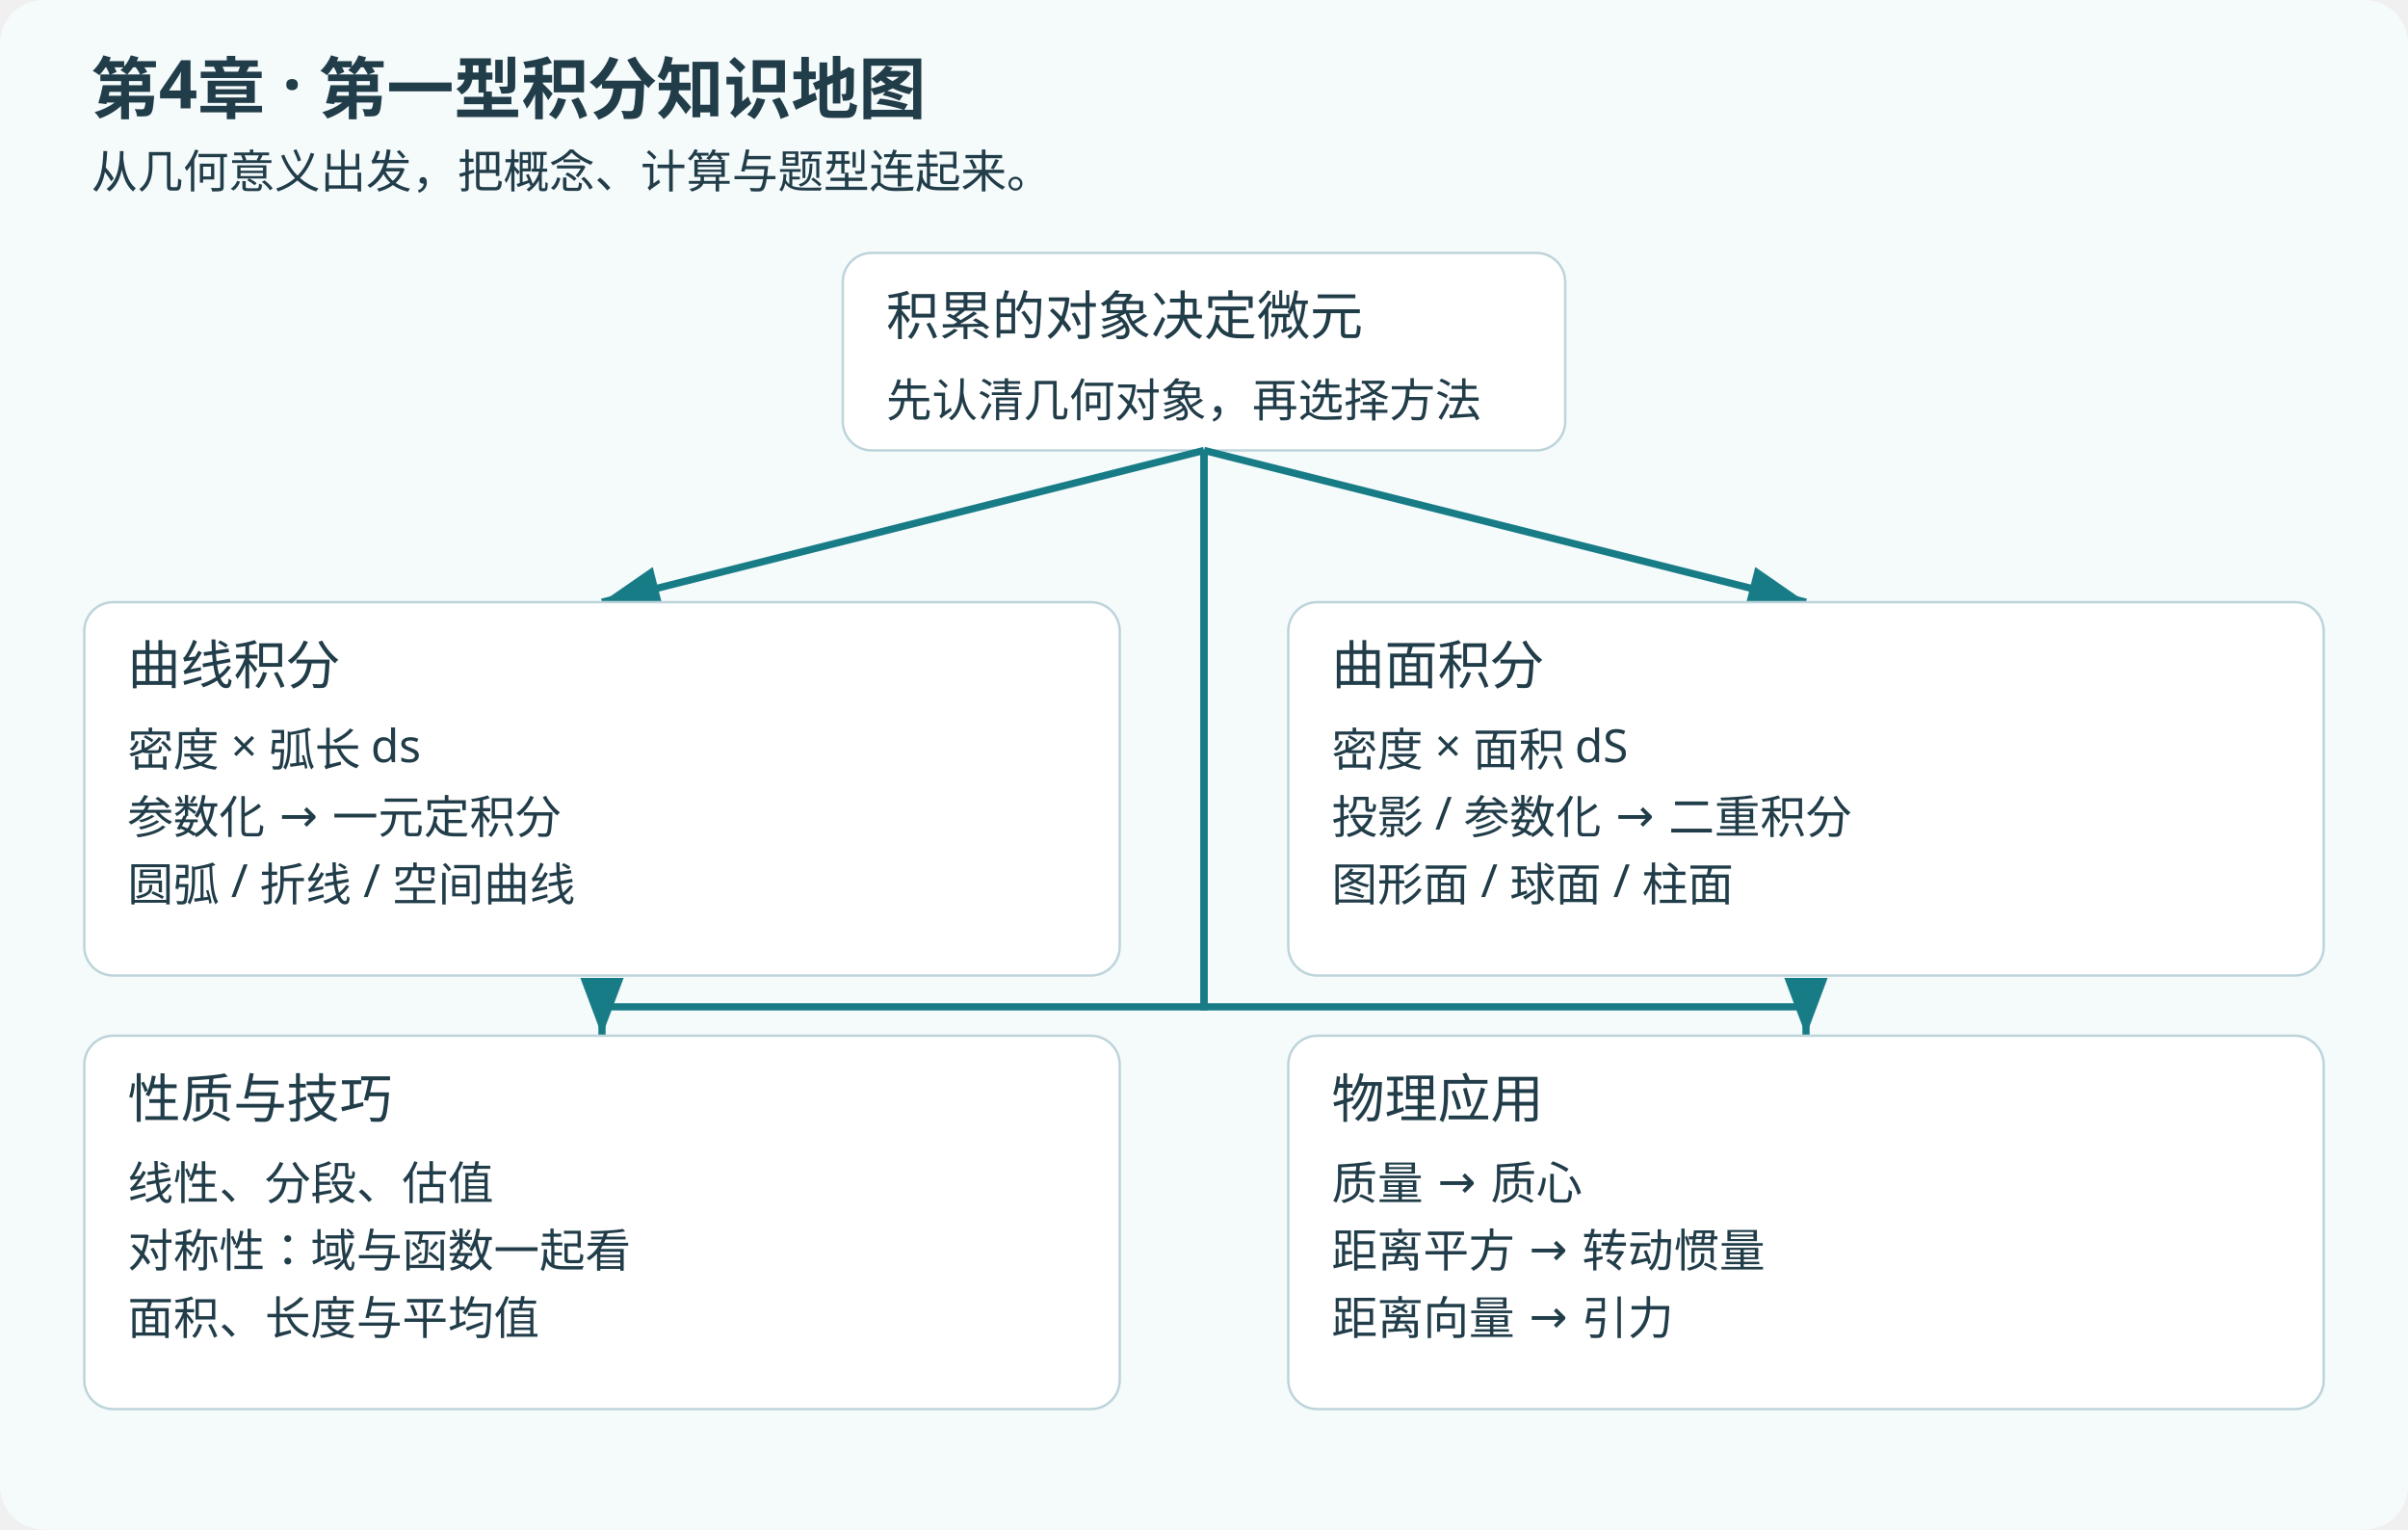
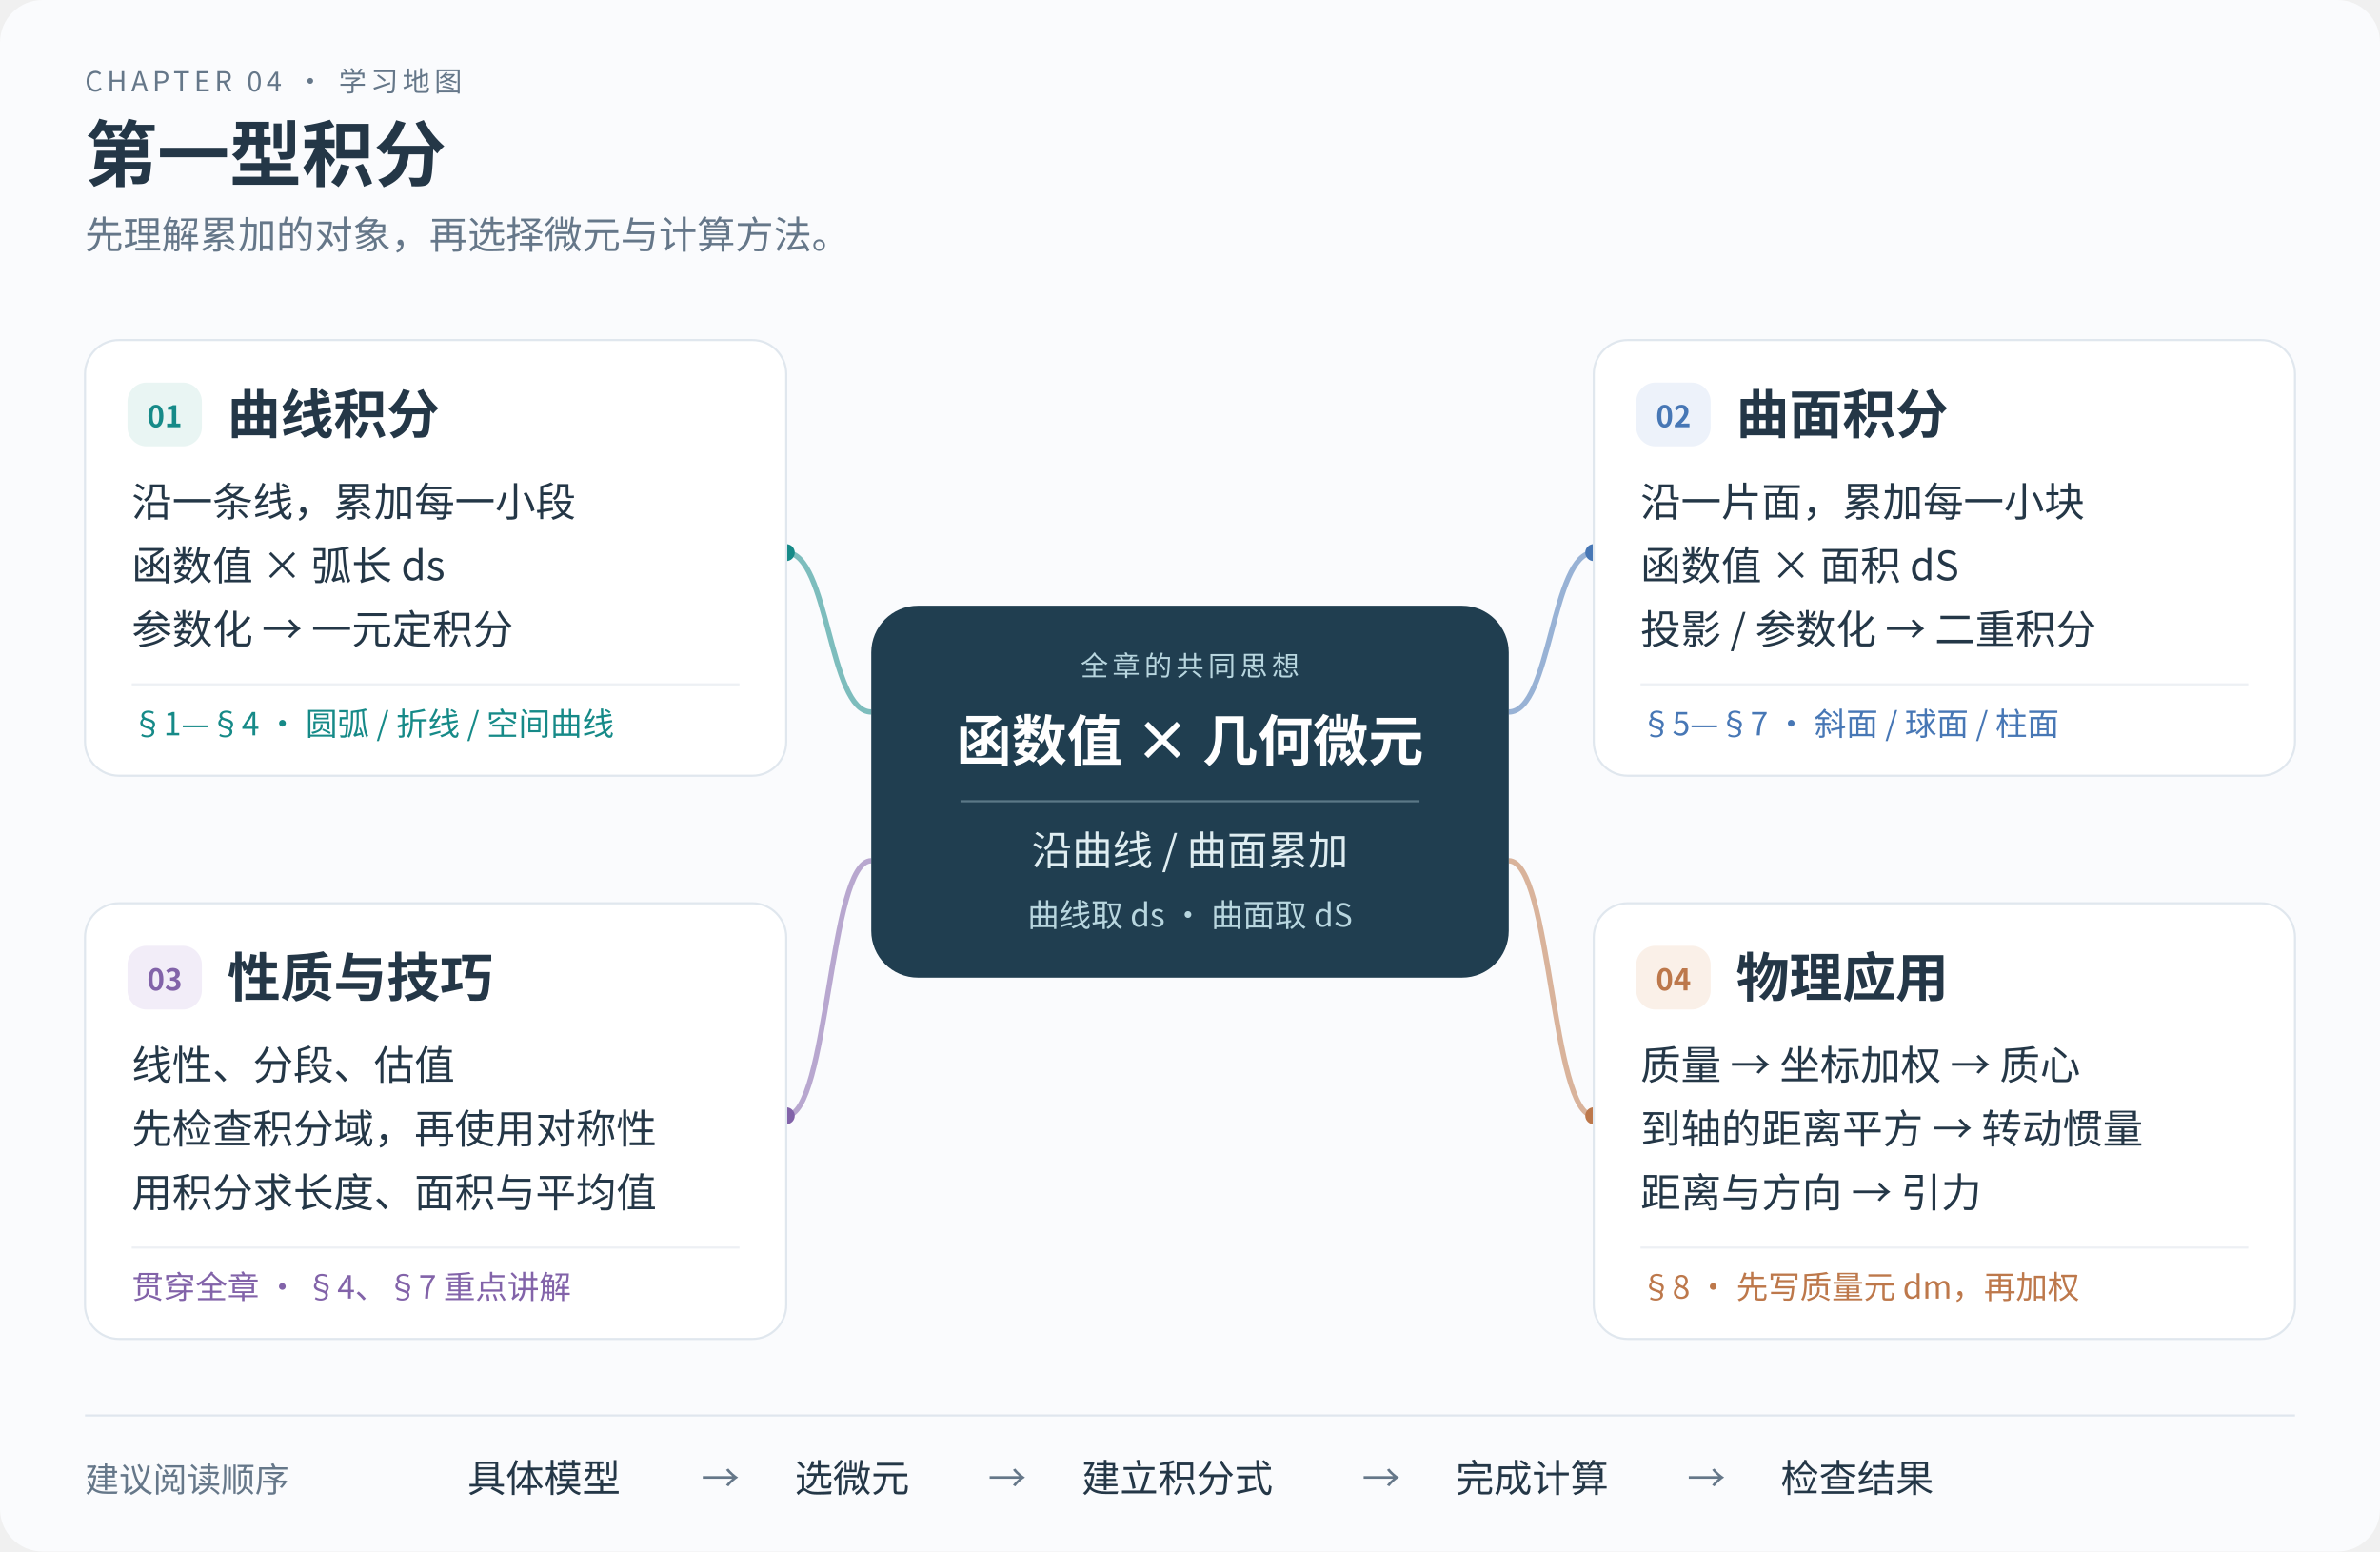
- <svg xmlns="http://www.w3.org/2000/svg" width="1000" height="635" viewBox="0 0 1000 635" role="img">
-   <defs>
-     <marker id="a" markerWidth="10" markerHeight="10" refX="8" refY="3" orient="auto">
-       <path d="M0,0 L8,3 L0,6" fill="#187c87" />
-     </marker>
-   </defs>
-   <rect width="1000" height="635" rx="18" fill="#f5fafb" />
-   <style>text{font-family:"PingFang SC","Microsoft YaHei",sans-serif;fill:#213d49}.line{fill:none;stroke:#187c87;stroke-width:3}.small{font-size:19px}.label{font-size:22px}</style>
-   <text x="38" y="47" font-size="28" font-weight="bold">第4章 · 第一型积分知识地图</text>
-   <text x="38" y="78" class="small">从几何意义出发，把概念、计算与题型连起来。</text>
-   <rect x="350" y="105" width="300" height="82" rx="12" fill="white" stroke="#bcd4da" />
-   <text x="368" y="139" class="label">积累的对象决定微元</text>
-   <text x="368" y="173" class="small">先认清几何对象，再选择方法</text>
-   <path d="M500,187 L250,250" class="line" marker-end="url(#a)" />
-   <path d="M500,187 L750,250" class="line" marker-end="url(#a)" />
-   <path d="M500,187 L500,418 L250,418 L250,430" class="line" marker-end="url(#a)" />
-   <path d="M500,187 L500,418 L750,418 L750,430" class="line" marker-end="url(#a)" />
-   <rect x="35" y="250" width="430" height="155" rx="12" fill="white" stroke="#bcd4da" />
-   <text x="53" y="284" class="label">曲线积分</text>
-   <text x="53" y="318" class="small">密度 × 弧长 ds</text>
-   <text x="53" y="346" class="small">参数化 → 一元定积分</text>
-   <text x="53" y="374" class="small">圆弧 / 折线 / 空间曲线</text>
-   <rect x="535" y="250" width="430" height="155" rx="12" fill="white" stroke="#bcd4da" />
-   <text x="553" y="284" class="label">曲面积分</text>
-   <text x="553" y="318" class="small">密度 × 面积 dS</text>
-   <text x="553" y="346" class="small">投影 / 参数化 → 二重积分</text>
-   <text x="553" y="374" class="small">图形面 / 球面 / 柱面</text>
-   <rect x="35" y="430" width="430" height="155" rx="12" fill="white" stroke="#bcd4da" />
-   <text x="53" y="464" class="label">性质与技巧</text>
-   <text x="53" y="498" class="small">线性、分段、估值</text>
-   <text x="53" y="526" class="small">对称性：域与函数一起看</text>
-   <text x="53" y="554" class="small">面积、长度与平均值</text>
-   <rect x="535" y="430" width="430" height="155" rx="12" fill="white" stroke="#bcd4da" />
-   <text x="553" y="464" class="label">物理应用</text>
-   <text x="553" y="498" class="small">质量 → 质心</text>
-   <text x="553" y="526" class="small">距离平方 → 转动惯量</text>
-   <text x="553" y="554" class="small">距离向量 → 引力</text>
+ <svg xmlns="http://www.w3.org/2000/svg" width="1120" height="730" viewBox="0 0 1120 730" role="img" aria-labelledby="map-title map-desc">
+   <style>text{font-family:"PingFang SC","Microsoft YaHei","Noto Sans CJK SC",sans-serif;fill:#243747}.muted{fill:#657789}.heading{font-size:25px;font-weight:600}.body{font-size:19px}.section{font-size:15px}</style>
+   <rect width="1120" height="730" rx="20" fill="#FAFBFD" />
+   <text x="40" y="43" font-size="13" letter-spacing="2" class="muted">CHAPTER 04 · 学习地图</text>
+   <text x="40" y="85" font-size="34" font-weight="600">第一型积分</text>
+   <text x="40" y="117" font-size="18" class="muted">先理解累加的对象，再选择微元与计算方法。</text>
+   <path d="M410 335 C390.0 335 390.0 260 370 260" fill="none" stroke="#168A88" stroke-opacity=".55" stroke-width="2.5" />
+   <circle cx="370" cy="260" r="4" fill="#168A88" />
+   <path d="M710 335 C730.0 335 730.0 260 750 260" fill="none" stroke="#4777B5" stroke-opacity=".55" stroke-width="2.5" />
+   <circle cx="750" cy="260" r="4" fill="#4777B5" />
+   <path d="M410 405 C390.0 405 390.0 525 370 525" fill="none" stroke="#8263A9" stroke-opacity=".55" stroke-width="2.5" />
+   <circle cx="370" cy="525" r="4" fill="#8263A9" />
+   <path d="M710 405 C730.0 405 730.0 525 750 525" fill="none" stroke="#BD784B" stroke-opacity=".55" stroke-width="2.5" />
+   <circle cx="750" cy="525" r="4" fill="#BD784B" />
+   <rect x="410" y="285" width="300" height="175" rx="22" fill="#203E50" />
+   <text x="560" y="318" text-anchor="middle" font-size="13" letter-spacing="2" style="fill:#B8D6DF">全章的共同思想</text>
+   <text x="560" y="358" text-anchor="middle" font-size="26" font-weight="600" style="fill:#FFFFFF">函数值 × 几何微元</text>
+   <path d="M452 377 H668" stroke="#5B7887" stroke-width="1" />
+   <text x="560" y="407" text-anchor="middle" font-size="19" style="fill:#DFEDF1">沿曲线 / 曲面累加</text>
+   <text x="560" y="436" text-anchor="middle" font-size="15" style="fill:#B8D6DF">曲线取 ds · 曲面取 dS</text>
+   <rect x="40" y="160" width="330" height="205" rx="16" fill="white" stroke="#E0E7EE" />
+   <rect x="60" y="180" width="35" height="30" rx="9" fill="#E9F5F3" />
+   <text x="77.5" y="201" text-anchor="middle" font-size="14" font-weight="600" style="fill:#168A88">01</text>
+   <text x="107" y="204" class="heading">曲线积分</text>
+   <text x="62" y="243" class="body">沿一条线，累加每一小段</text>
+   <text x="62" y="273" class="body">函数值 × 弧长 ds</text>
+   <text x="62" y="303" class="body">参数化 → 一元定积分</text>
+   <path d="M62 322 H348" stroke="#EDF0F4" />
+   <text x="62" y="346" class="section" style="fill:#168A88">§1—§4 · 圆弧 / 折线 / 空间曲线</text>
+   <rect x="750" y="160" width="330" height="205" rx="16" fill="white" stroke="#E0E7EE" />
+   <rect x="770" y="180" width="35" height="30" rx="9" fill="#EDF2FA" />
+   <text x="787.5" y="201" text-anchor="middle" font-size="14" font-weight="600" style="fill:#4777B5">02</text>
+   <text x="817" y="204" class="heading">曲面积分</text>
+   <text x="772" y="243" class="body">沿一片面，累加每一小块</text>
+   <text x="772" y="273" class="body">函数值 × 面积 dS</text>
+   <text x="772" y="303" class="body">投影 / 参数化 → 二重积分</text>
+   <path d="M772 322 H1058" stroke="#EDF0F4" />
+   <text x="772" y="346" class="section" style="fill:#4777B5">§5—§7 · 斜面 / 球面 / 柱面</text>
+   <rect x="40" y="425" width="330" height="205" rx="16" fill="white" stroke="#E0E7EE" />
+   <rect x="60" y="445" width="35" height="30" rx="9" fill="#F2EDF8" />
+   <text x="77.5" y="466" text-anchor="middle" font-size="14" font-weight="600" style="fill:#8263A9">03</text>
+   <text x="107" y="469" class="heading">性质与技巧</text>
+   <text x="62" y="508" class="body">线性、分段、估值</text>
+   <text x="62" y="538" class="body">先检查积分域，再使用对称性</text>
+   <text x="62" y="568" class="body">用积分求长度、面积与平均值</text>
+   <path d="M62 587 H348" stroke="#EDF0F4" />
+   <text x="62" y="611" class="section" style="fill:#8263A9">贯穿全章 · §4、§7 重点讲解</text>
+   <rect x="750" y="425" width="330" height="205" rx="16" fill="white" stroke="#E0E7EE" />
+   <rect x="770" y="445" width="35" height="30" rx="9" fill="#FAF0E8" />
+   <text x="787.5" y="466" text-anchor="middle" font-size="14" font-weight="600" style="fill:#BD784B">04</text>
+   <text x="817" y="469" class="heading">物理应用</text>
+   <text x="772" y="508" class="body">质量 → 坐标加权 → 质心</text>
+   <text x="772" y="538" class="body">到轴的距离平方 → 转动惯量</text>
+   <text x="772" y="568" class="body">距离与方向 → 引力</text>
+   <path d="M772 587 H1058" stroke="#EDF0F4" />
+   <text x="772" y="611" class="section" style="fill:#BD784B">§8 · 先写质量元 dm，再加权</text>
+   <path d="M40 666 H1080" stroke="#DFE6EE" />
+   <text x="40" y="702" font-size="16" class="muted">建议阅读顺序</text>
+   <text x="220" y="702" font-size="18">具体模型</text>
+   <text x="330" y="702" font-size="18" class="muted">→</text>
+   <text x="374" y="702" font-size="18">选微元</text>
+   <text x="465" y="702" font-size="18" class="muted">→</text>
+   <text x="509" y="702" font-size="18">建立积分式</text>
+   <text x="641" y="702" font-size="18" class="muted">→</text>
+   <text x="685" y="702" font-size="18">完成计算</text>
+   <text x="794" y="702" font-size="18" class="muted">→</text>
+   <text x="838" y="702" font-size="18">检查结果</text>
</svg>
